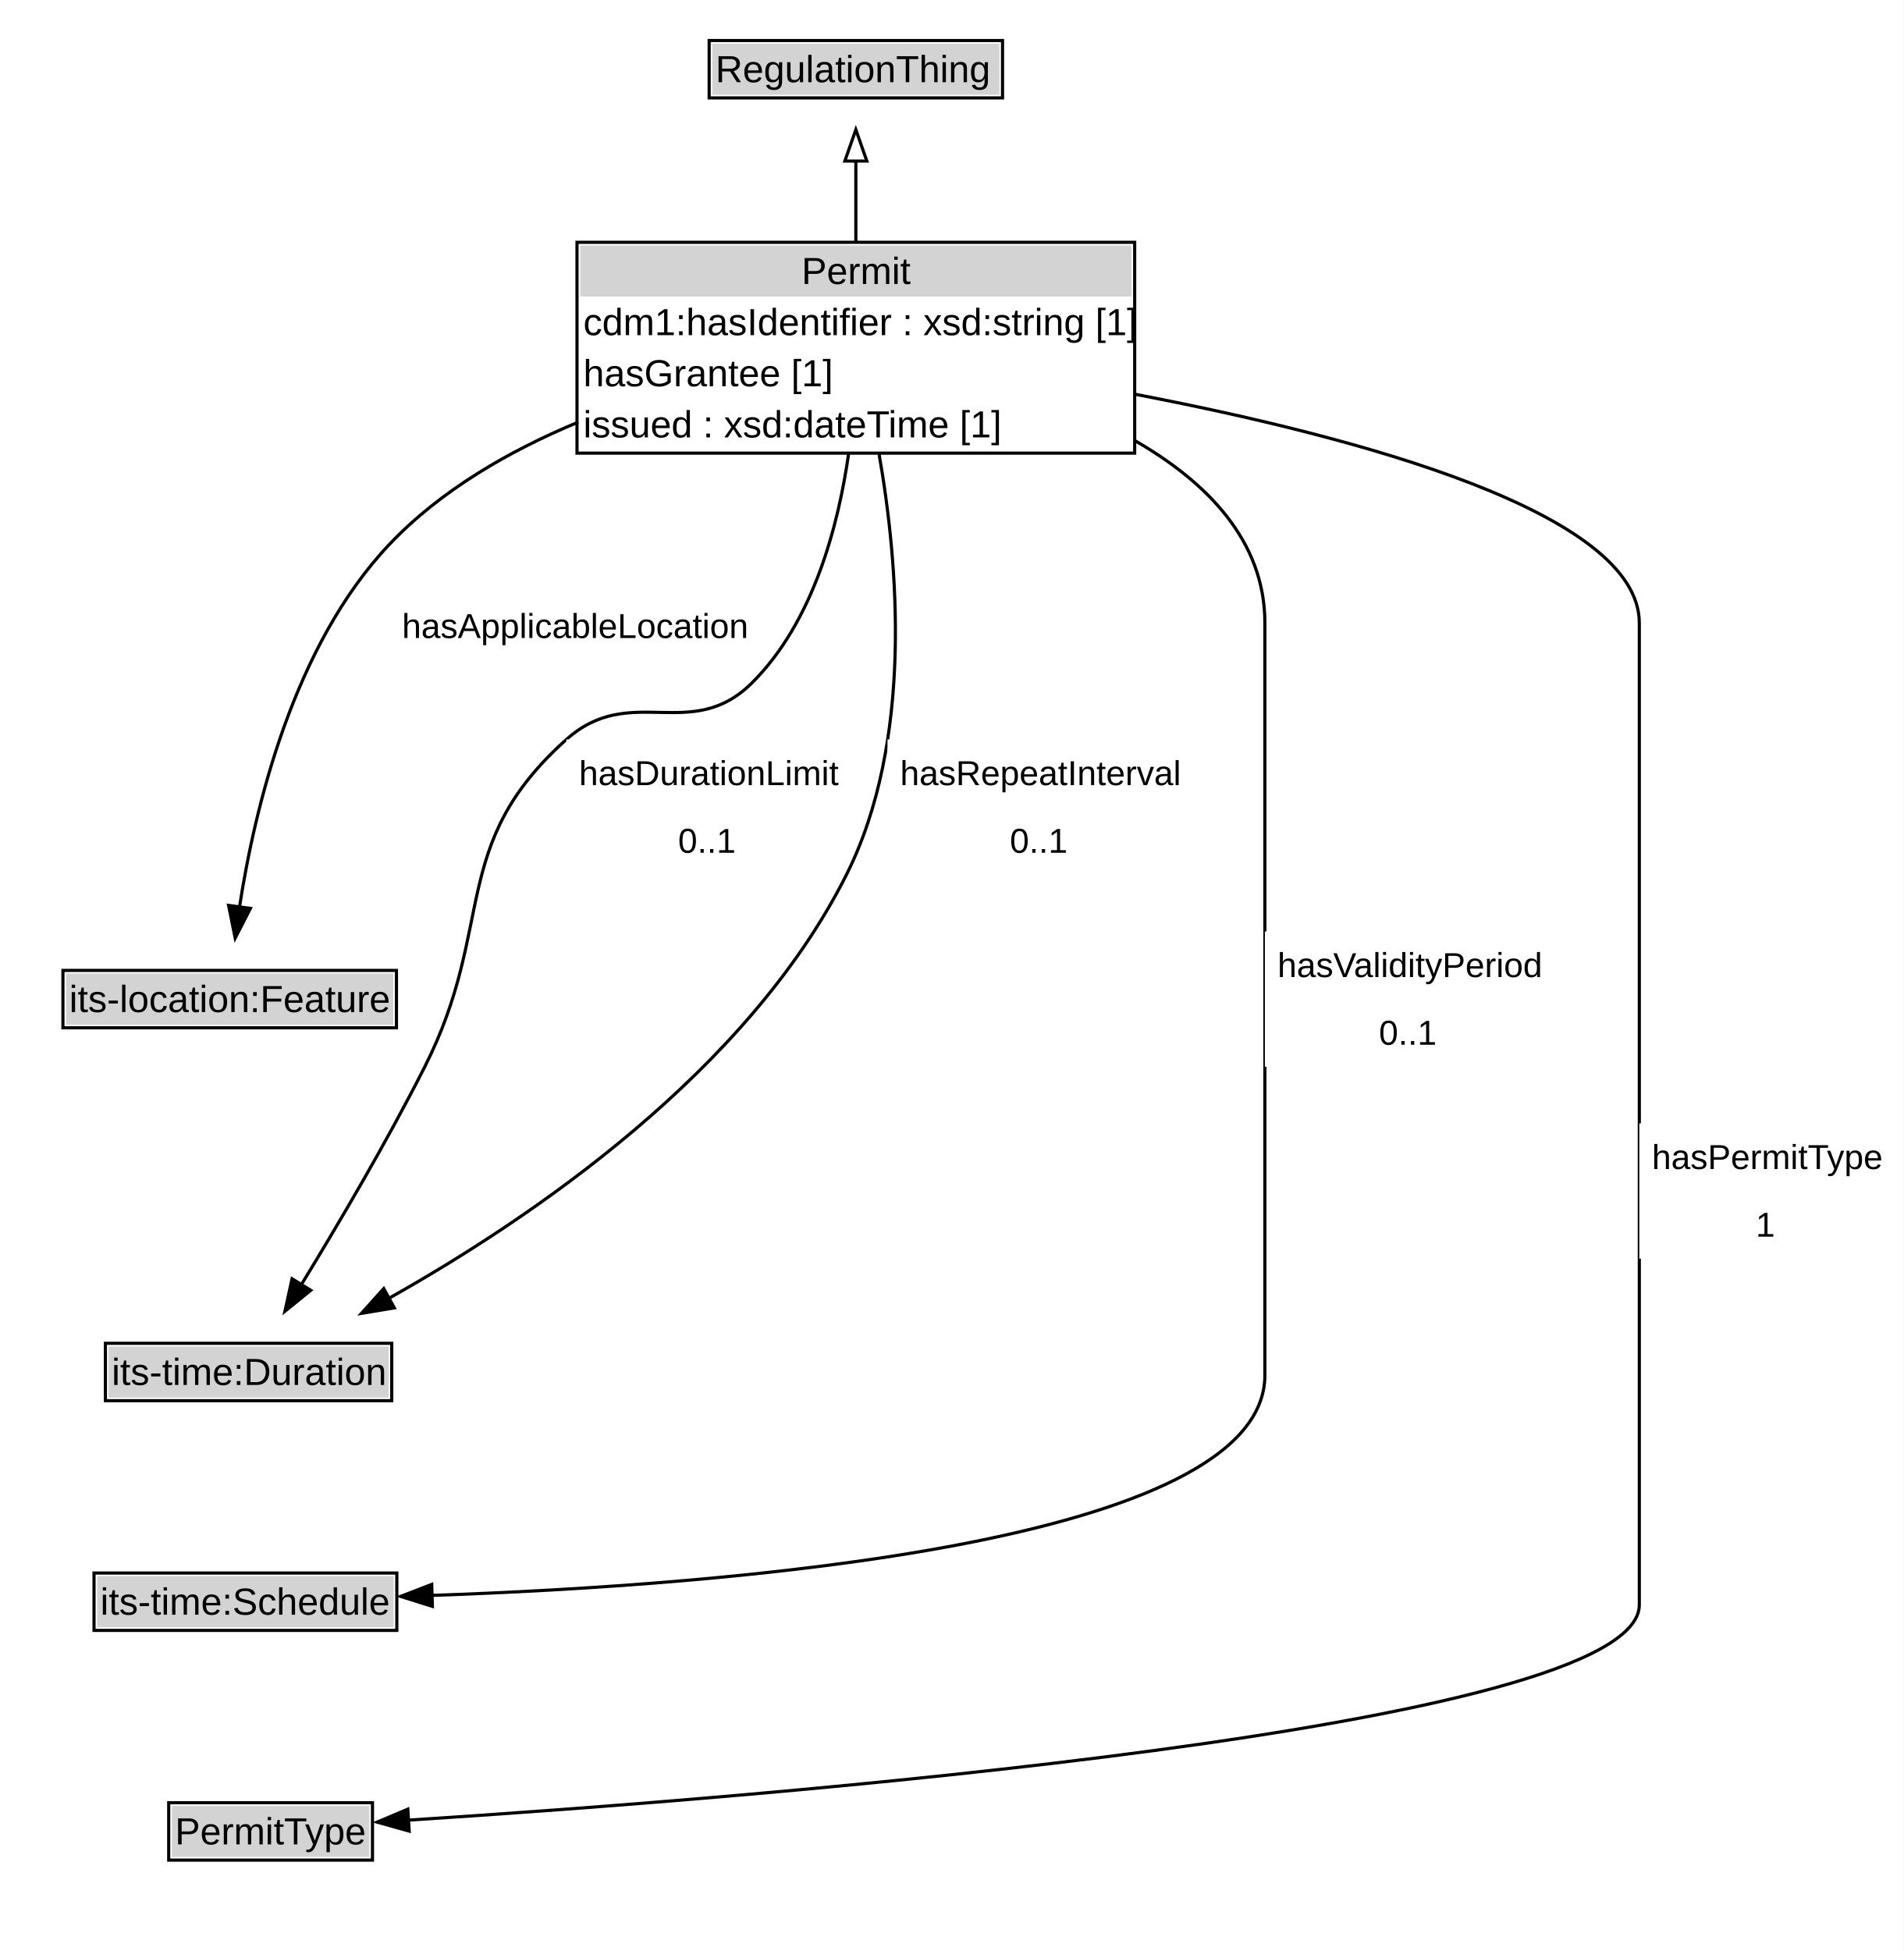
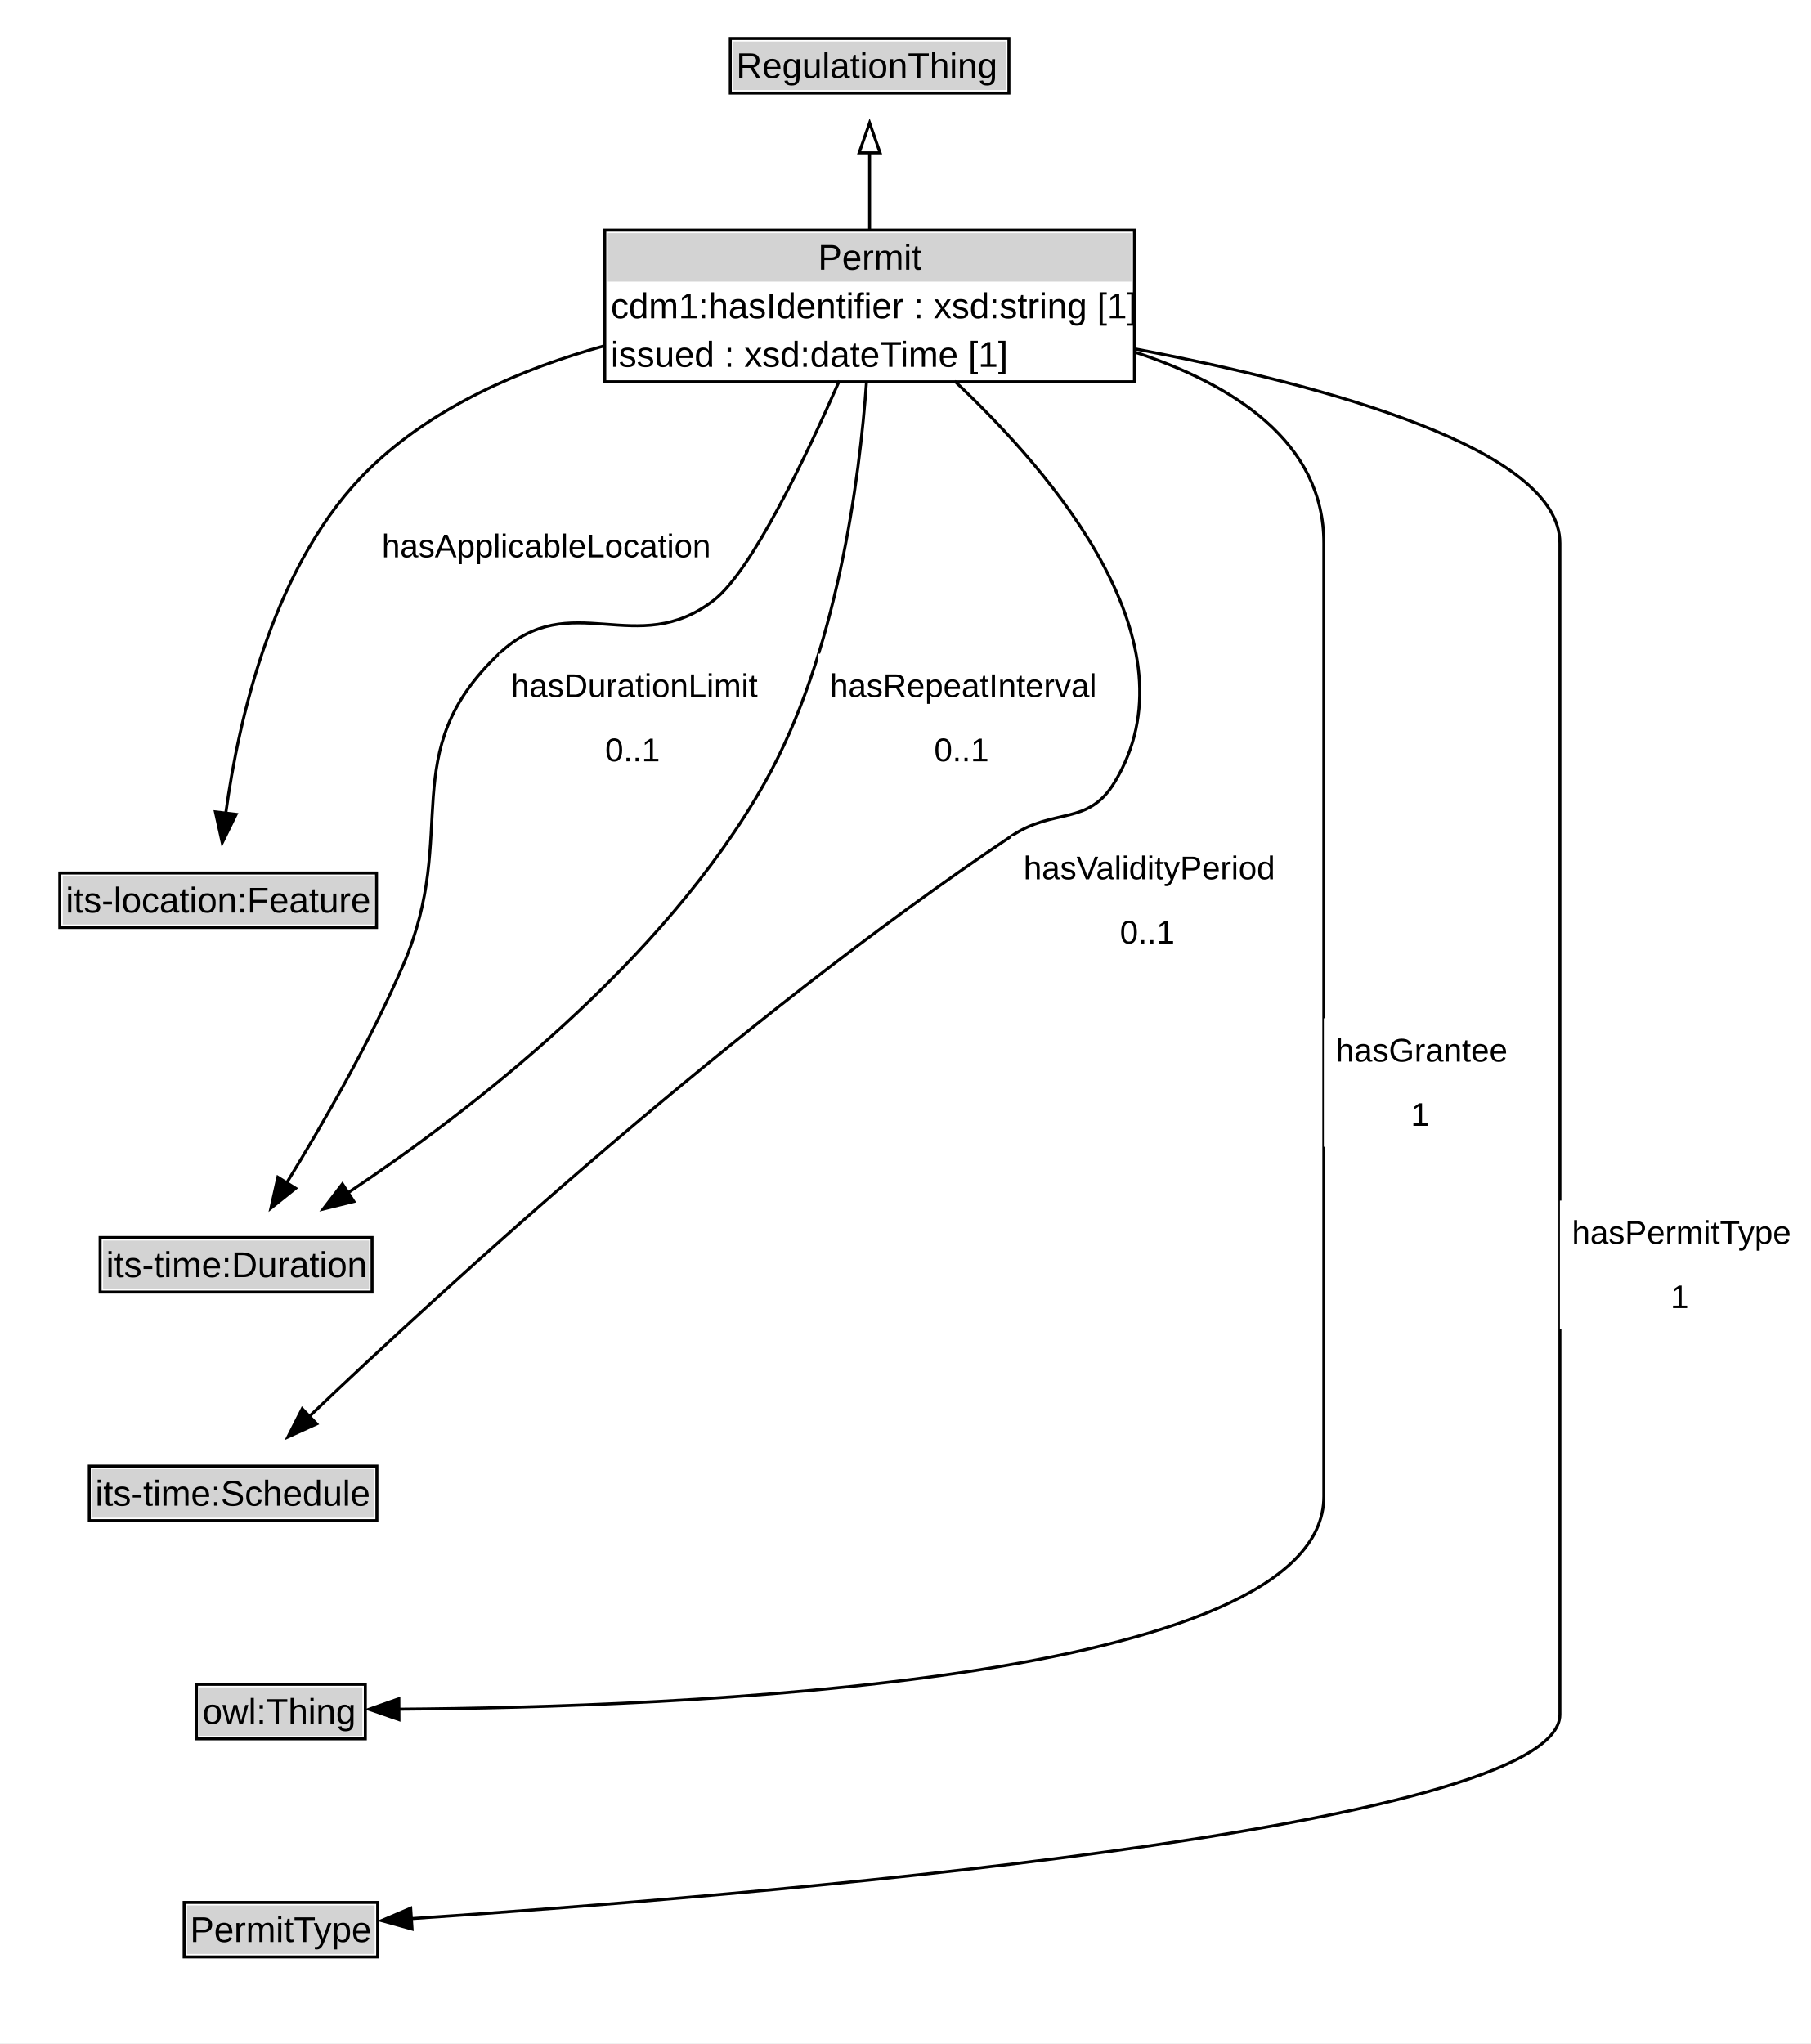
- <svg xmlns="http://www.w3.org/2000/svg" xmlns:xlink="http://www.w3.org/1999/xlink" width="605pt" height="620pt" viewBox="0.00 0.00 605.00 620.00">
-   <g id="graph0" class="graph" transform="scale(1 1) rotate(0) translate(4 616)">
-     <polygon fill="white" stroke="none" points="-4,4 -4,-616 601,-616 601,4 -4,4" />
+ <svg xmlns="http://www.w3.org/2000/svg" xmlns:xlink="http://www.w3.org/1999/xlink" width="606pt" height="684pt" viewBox="0.00 0.00 606.00 684.00">
+   <g id="graph0" class="graph" transform="scale(1 1) rotate(0) translate(4 679.75)">
+     <polygon fill="white" stroke="none" points="-4,4 -4,-679.75 602,-679.75 602,4 -4,4" />
    <g id="clust3" class="cluster">
</g>
    <g id="node1" class="node">
      <g id="a_node1">
        <a xlink:href="../RegulationThing" xlink:title="&lt;TABLE&gt;">
-           <polygon fill="lightgray" stroke="none" points="222.38,-585.88 222.38,-602.12 313.62,-602.12 313.62,-585.88 222.38,-585.88" />
-           <text xml:space="preserve" text-anchor="start" x="223.38" y="-589.88" font-family="Arial" font-size="12.00">RegulationThing</text>
-           <polygon fill="none" stroke="black" points="221.38,-584.88 221.38,-603.12 314.62,-603.12 314.62,-584.88 221.38,-584.88" />
+           <polygon fill="lightgray" stroke="none" points="241.38,-649.62 241.38,-665.88 332.62,-665.88 332.62,-649.62 241.38,-649.62" />
+           <text xml:space="preserve" text-anchor="start" x="242.38" y="-653.62" font-family="Arial" font-size="12.00">RegulationThing</text>
+           <polygon fill="none" stroke="black" points="240.38,-648.62 240.38,-666.88 333.62,-666.88 333.62,-648.62 240.38,-648.62" />
        </a>
      </g>
    </g>
    <g id="node2" class="node">
      <g id="a_node2">
        <a xlink:href="../Permit" xlink:title="&lt;TABLE&gt;">
-           <polygon fill="lightgray" stroke="none" points="180.38,-521.75 180.38,-538 355.62,-538 355.62,-521.75 180.38,-521.75" />
-           <text xml:space="preserve" text-anchor="start" x="250.75" y="-525.75" font-family="Arial" font-size="12.00">Permit</text>
-           <text xml:space="preserve" text-anchor="start" x="181.38" y="-509.5" font-family="Arial" font-size="12.00">cdm1:hasIdentifier : xsd:string [1]</text>
-           <text xml:space="preserve" text-anchor="start" x="181.38" y="-493.25" font-family="Arial" font-size="12.00">hasGrantee [1]</text>
-           <text xml:space="preserve" text-anchor="start" x="181.38" y="-477" font-family="Arial" font-size="12.00">issued : xsd:dateTime [1]</text>
-           <polygon fill="none" stroke="black" points="179.38,-472 179.38,-539 356.62,-539 356.62,-472 179.38,-472" />
+           <polygon fill="lightgray" stroke="none" points="199.38,-585.5 199.38,-601.75 374.62,-601.75 374.62,-585.5 199.38,-585.5" />
+           <text xml:space="preserve" text-anchor="start" x="269.75" y="-589.5" font-family="Arial" font-size="12.00">Permit</text>
+           <text xml:space="preserve" text-anchor="start" x="200.38" y="-573.25" font-family="Arial" font-size="12.00">cdm1:hasIdentifier : xsd:string [1]</text>
+           <text xml:space="preserve" text-anchor="start" x="200.38" y="-557" font-family="Arial" font-size="12.00">issued : xsd:dateTime [1]</text>
+           <polygon fill="none" stroke="black" points="198.38,-552 198.38,-602.75 375.62,-602.75 375.62,-552 198.38,-552" />
        </a>
      </g>
    </g>
    <g id="edge1" class="edge">
-       <path fill="none" stroke="black" d="M268,-538.89C268,-547.45 268,-556.62 268,-564.93" />
-       <polygon fill="none" stroke="black" points="264.5,-564.81 268,-574.81 271.5,-564.81 264.5,-564.81" />
+       <path fill="none" stroke="black" d="M287,-602.71C287,-610.97 287,-620.27 287,-628.79" />
+       <polygon fill="none" stroke="black" points="283.5,-628.62 287,-638.62 290.5,-628.62 283.5,-628.62" />
    </g>
    <g id="node4" class="node">
      <g id="a_node4">
        <a xlink:href="https://w3id.org/itsdata/location/v1/Feature" xlink:title="&lt;TABLE&gt;">
-           <polygon fill="lightgray" stroke="none" points="17,-290.38 17,-306.62 121,-306.62 121,-290.38 17,-290.38" />
-           <text xml:space="preserve" text-anchor="start" x="18" y="-294.38" font-family="Arial" font-size="12.00">its-location:Feature</text>
-           <polygon fill="none" stroke="black" points="16,-289.38 16,-307.62 122,-307.62 122,-289.38 16,-289.38" />
+           <polygon fill="lightgray" stroke="none" points="17,-370.38 17,-386.62 121,-386.62 121,-370.38 17,-370.38" />
+           <text xml:space="preserve" text-anchor="start" x="18" y="-374.38" font-family="Arial" font-size="12.00">its-location:Feature</text>
+           <polygon fill="none" stroke="black" points="16,-369.38 16,-387.62 122,-387.62 122,-369.38 16,-369.38" />
+         </a>
+       </g>
+     </g>
+     <g id="edge9" class="edge">
+       <path fill="none" stroke="black" d="M198.59,-564.12C170.43,-556.36 141.09,-543.68 119.75,-523 87.78,-492.01 75.91,-439.66 71.53,-407.48" />
+       <polygon fill="black" stroke="black" points="75.03,-407.25 70.37,-397.73 68.08,-408.07 75.03,-407.25" />
+       <polygon fill="white" stroke="none" points="119.75,-486.25 119.75,-507.75 235,-507.75 235,-486.25 119.75,-486.25" />
+       <text xml:space="preserve" text-anchor="start" x="123.75" y="-493.25" font-family="Arial" font-size="11.00">hasApplicableLocation</text>
+     </g>
+     <g id="node5" class="node">
+       <g id="a_node5">
+         <a xlink:href="https://w3id.org/itsdata/time/v1/Duration" xlink:title="&lt;TABLE&gt;">
+           <polygon fill="lightgray" stroke="none" points="30.5,-248.38 30.5,-264.62 119.5,-264.62 119.5,-248.38 30.5,-248.38" />
+           <text xml:space="preserve" text-anchor="start" x="31.5" y="-252.38" font-family="Arial" font-size="12.00">its-time:Duration</text>
+           <polygon fill="none" stroke="black" points="29.5,-247.38 29.5,-265.62 120.5,-265.62 120.5,-247.38 29.5,-247.38" />
+         </a>
+       </g>
+     </g>
+     <g id="edge10" class="edge">
+       <path fill="none" stroke="black" d="M276.89,-552.36C265.68,-526.82 247.54,-488.79 235,-479 209,-458.71 186.94,-483.69 163,-461 127.9,-427.73 150.08,-401.44 131,-357 119.93,-331.22 103.98,-303.52 91.93,-283.92" />
+       <polygon fill="black" stroke="black" points="94.93,-282.1 86.66,-275.47 88.99,-285.81 94.93,-282.1" />
+       <polygon fill="white" stroke="none" points="163,-418 163,-461 252,-461 252,-418 163,-418" />
+       <text xml:space="preserve" text-anchor="start" x="167" y="-446.5" font-family="Arial" font-size="11.00">hasDurationLimit</text>
+       <text xml:space="preserve" text-anchor="start" x="198.5" y="-425" font-family="Arial" font-size="11.00">0..1</text>
+     </g>
+     <g id="edge12" class="edge">
+       <path fill="none" stroke="black" d="M285.97,-552.03C283.66,-519.53 276.19,-461.09 252,-418 218.17,-357.72 153.38,-307.91 112.28,-280.48" />
+       <polygon fill="black" stroke="black" points="114.42,-277.7 104.14,-275.15 110.59,-283.56 114.42,-277.7" />
+       <polygon fill="white" stroke="none" points="269.7,-418 269.7,-461 365.45,-461 365.45,-418 269.7,-418" />
+       <text xml:space="preserve" text-anchor="start" x="273.7" y="-446.5" font-family="Arial" font-size="11.00">hasRepeatInterval</text>
+       <text xml:space="preserve" text-anchor="start" x="308.58" y="-425" font-family="Arial" font-size="11.00">0..1</text>
+     </g>
+     <g id="node6" class="node">
+       <g id="a_node6">
+         <a xlink:href="https://w3id.org/itsdata/time/v1/Schedule" xlink:title="&lt;TABLE&gt;">
+           <polygon fill="lightgray" stroke="none" points="26.88,-171.88 26.88,-188.12 121.12,-188.12 121.12,-171.88 26.88,-171.88" />
+           <text xml:space="preserve" text-anchor="start" x="27.88" y="-175.88" font-family="Arial" font-size="12.00">its-time:Schedule</text>
+           <polygon fill="none" stroke="black" points="25.88,-170.88 25.88,-189.12 122.12,-189.12 122.12,-170.88 25.88,-170.88" />
+         </a>
+       </g>
+     </g>
+     <g id="edge13" class="edge">
+       <path fill="none" stroke="black" d="M315.45,-552.22C349.01,-520.68 396.93,-464.07 369,-418 360.03,-403.21 348.87,-409.62 334.5,-400 241.98,-338.06 144.52,-248.65 99.52,-205.77" />
+       <polygon fill="black" stroke="black" points="101.98,-203.27 92.33,-198.88 97.13,-208.32 101.98,-203.27" />
+       <polygon fill="white" stroke="none" points="334.5,-357 334.5,-400 425,-400 425,-357 334.5,-357" />
+       <text xml:space="preserve" text-anchor="start" x="338.5" y="-385.5" font-family="Arial" font-size="11.00">hasValidityPeriod</text>
+       <text xml:space="preserve" text-anchor="start" x="370.75" y="-364" font-family="Arial" font-size="11.00">0..1</text>
+     </g>
+     <g id="node7" class="node">
+       <g id="a_node7">
+         <a xlink:href="https://w3id.org/citydata/imported/owl/latest/Thing" xlink:title="&lt;TABLE&gt;">
+           <polygon fill="lightgray" stroke="none" points="62.75,-98.88 62.75,-115.12 117.25,-115.12 117.25,-98.88 62.75,-98.88" />
+           <text xml:space="preserve" text-anchor="start" x="63.75" y="-102.88" font-family="Arial" font-size="12.00">owl:Thing</text>
+           <polygon fill="none" stroke="black" points="61.75,-97.88 61.75,-116.12 118.25,-116.12 118.25,-97.88 61.75,-97.88" />
+         </a>
+       </g>
+     </g>
+     <g id="edge11" class="edge">
+       <path fill="none" stroke="black" d="M375.42,-562.03C408.86,-551.09 439,-531.85 439,-498 439,-498 439,-498 439,-179 439,-116.42 220.82,-108.42 129.48,-107.8" />
+       <polygon fill="black" stroke="black" points="129.5,-104.3 119.48,-107.77 129.47,-111.3 129.5,-104.3" />
+       <polygon fill="white" stroke="none" points="439,-296 439,-339 503.25,-339 503.25,-296 439,-296" />
+       <text xml:space="preserve" text-anchor="start" x="443" y="-324.5" font-family="Arial" font-size="11.00">hasGrantee</text>
+       <text xml:space="preserve" text-anchor="start" x="468.12" y="-303" font-family="Arial" font-size="11.00">1</text>
+     </g>
+     <g id="node8" class="node">
+       <g id="a_node8">
+         <a xlink:href="../PermitType" xlink:title="&lt;TABLE&gt;">
+           <polygon fill="lightgray" stroke="none" points="58.62,-25.88 58.62,-42.12 121.38,-42.12 121.38,-25.88 58.62,-25.88" />
+           <text xml:space="preserve" text-anchor="start" x="59.62" y="-29.88" font-family="Arial" font-size="12.00">PermitType</text>
+           <polygon fill="none" stroke="black" points="57.62,-24.88 57.62,-43.12 122.38,-43.12 122.38,-24.88 57.62,-24.88" />
        </a>
      </g>
    </g>
    <g id="edge8" class="edge">
-       <path fill="none" stroke="black" d="M179.74,-481.84C157.86,-472.74 136.05,-460.19 119.75,-443 89.28,-410.86 76.96,-359.3 72.08,-327.52" />
-       <polygon fill="black" stroke="black" points="75.58,-327.33 70.75,-317.89 68.65,-328.28 75.58,-327.33" />
-       <polygon fill="white" stroke="none" points="119.75,-406.25 119.75,-427.75 235,-427.75 235,-406.25 119.75,-406.25" />
-       <text xml:space="preserve" text-anchor="start" x="123.75" y="-413.25" font-family="Arial" font-size="11.00">hasApplicableLocation</text>
-     </g>
-     <g id="node5" class="node">
-       <g id="a_node5">
-         <a xlink:href="https://w3id.org/itsdata/time/v1/Duration" xlink:title="&lt;TABLE&gt;">
-           <polygon fill="lightgray" stroke="none" points="30.5,-171.88 30.5,-188.12 119.5,-188.12 119.5,-171.88 30.5,-171.88" />
-           <text xml:space="preserve" text-anchor="start" x="31.5" y="-175.88" font-family="Arial" font-size="12.00">its-time:Duration</text>
-           <polygon fill="none" stroke="black" points="29.5,-170.88 29.5,-189.12 120.5,-189.12 120.5,-170.88 29.5,-170.88" />
-         </a>
-       </g>
-     </g>
-     <g id="edge9" class="edge">
-       <path fill="none" stroke="black" d="M265.77,-472.28C262.49,-448.99 254.47,-418.34 235,-399 215.55,-379.68 196.44,-399.27 176,-381 138.45,-347.44 153.73,-321.94 131,-277 118.88,-253.03 103.38,-226.74 91.76,-207.74" />
-       <polygon fill="black" stroke="black" points="94.77,-205.96 86.55,-199.29 88.82,-209.63 94.77,-205.96" />
-       <polygon fill="white" stroke="none" points="176,-338 176,-381 265,-381 265,-338 176,-338" />
-       <text xml:space="preserve" text-anchor="start" x="180" y="-366.5" font-family="Arial" font-size="11.00">hasDurationLimit</text>
-       <text xml:space="preserve" text-anchor="start" x="211.5" y="-345" font-family="Arial" font-size="11.00">0..1</text>
-     </g>
-     <g id="edge10" class="edge">
-       <path fill="none" stroke="black" d="M275.3,-472.18C281.49,-437.13 286.34,-380.5 265,-338 233.68,-275.6 165.1,-228.97 119.48,-203.35" />
-       <polygon fill="black" stroke="black" points="121.33,-200.37 110.88,-198.63 117.96,-206.51 121.33,-200.37" />
-       <polygon fill="white" stroke="none" points="278.06,-338 278.06,-381 373.81,-381 373.81,-338 278.06,-338" />
-       <text xml:space="preserve" text-anchor="start" x="282.06" y="-366.5" font-family="Arial" font-size="11.00">hasRepeatInterval</text>
-       <text xml:space="preserve" text-anchor="start" x="316.94" y="-345" font-family="Arial" font-size="11.00">0..1</text>
-     </g>
-     <g id="node6" class="node">
-       <g id="a_node6">
-         <a xlink:href="https://w3id.org/itsdata/time/v1/Schedule" xlink:title="&lt;TABLE&gt;">
-           <polygon fill="lightgray" stroke="none" points="26.88,-98.88 26.88,-115.12 121.12,-115.12 121.12,-98.88 26.88,-98.88" />
-           <text xml:space="preserve" text-anchor="start" x="27.88" y="-102.88" font-family="Arial" font-size="12.00">its-time:Schedule</text>
-           <polygon fill="none" stroke="black" points="25.88,-97.88 25.88,-116.12 122.12,-116.12 122.12,-97.88 25.88,-97.88" />
-         </a>
-       </g>
-     </g>
-     <g id="edge11" class="edge">
-       <path fill="none" stroke="black" d="M356.51,-476.07C379.53,-462.89 398,-444.16 398,-418 398,-418 398,-418 398,-179 398,-125.38 226.53,-112.2 133.08,-109" />
-       <polygon fill="black" stroke="black" points="133.42,-105.51 123.32,-108.69 133.21,-112.5 133.42,-105.51" />
-       <polygon fill="white" stroke="none" points="398,-277 398,-320 488.5,-320 488.5,-277 398,-277" />
-       <text xml:space="preserve" text-anchor="start" x="402" y="-305.5" font-family="Arial" font-size="11.00">hasValidityPeriod</text>
-       <text xml:space="preserve" text-anchor="start" x="434.25" y="-284" font-family="Arial" font-size="11.00">0..1</text>
-     </g>
-     <g id="node7" class="node">
-       <g id="a_node7">
-         <a xlink:href="../PermitType" xlink:title="&lt;TABLE&gt;">
-           <polygon fill="lightgray" stroke="none" points="50.62,-25.88 50.62,-42.12 113.38,-42.12 113.38,-25.88 50.62,-25.88" />
-           <text xml:space="preserve" text-anchor="start" x="51.62" y="-29.88" font-family="Arial" font-size="12.00">PermitType</text>
-           <polygon fill="none" stroke="black" points="49.62,-24.88 49.62,-43.12 114.38,-43.12 114.38,-24.88 49.62,-24.88" />
-         </a>
-       </g>
-     </g>
-     <g id="edge7" class="edge">
-       <path fill="none" stroke="black" d="M356.49,-490.76C428.06,-477.07 517,-453.01 517,-418 517,-418 517,-418 517,-106 517,-66.64 236,-44.68 125.7,-37.58" />
-       <polygon fill="black" stroke="black" points="126.05,-34.1 115.85,-36.96 125.61,-41.08 126.05,-34.1" />
-       <polygon fill="white" stroke="none" points="517,-216 517,-259 597,-259 597,-216 517,-216" />
-       <text xml:space="preserve" text-anchor="start" x="521" y="-244.5" font-family="Arial" font-size="11.00">hasPermitType</text>
-       <text xml:space="preserve" text-anchor="start" x="554" y="-223" font-family="Arial" font-size="11.00">1</text>
+       <path fill="none" stroke="black" d="M375.32,-563.09C440.53,-550.71 518,-529.39 518,-498 518,-498 518,-498 518,-106 518,-67.3 242.17,-44.98 133.38,-37.68" />
+       <polygon fill="black" stroke="black" points="133.89,-34.21 123.68,-37.04 133.43,-41.19 133.89,-34.21" />
+       <polygon fill="white" stroke="none" points="518,-235 518,-278 598,-278 598,-235 518,-235" />
+       <text xml:space="preserve" text-anchor="start" x="522" y="-263.5" font-family="Arial" font-size="11.00">hasPermitType</text>
+       <text xml:space="preserve" text-anchor="start" x="555" y="-242" font-family="Arial" font-size="11.00">1</text>
    </g>
  </g>
</svg>
